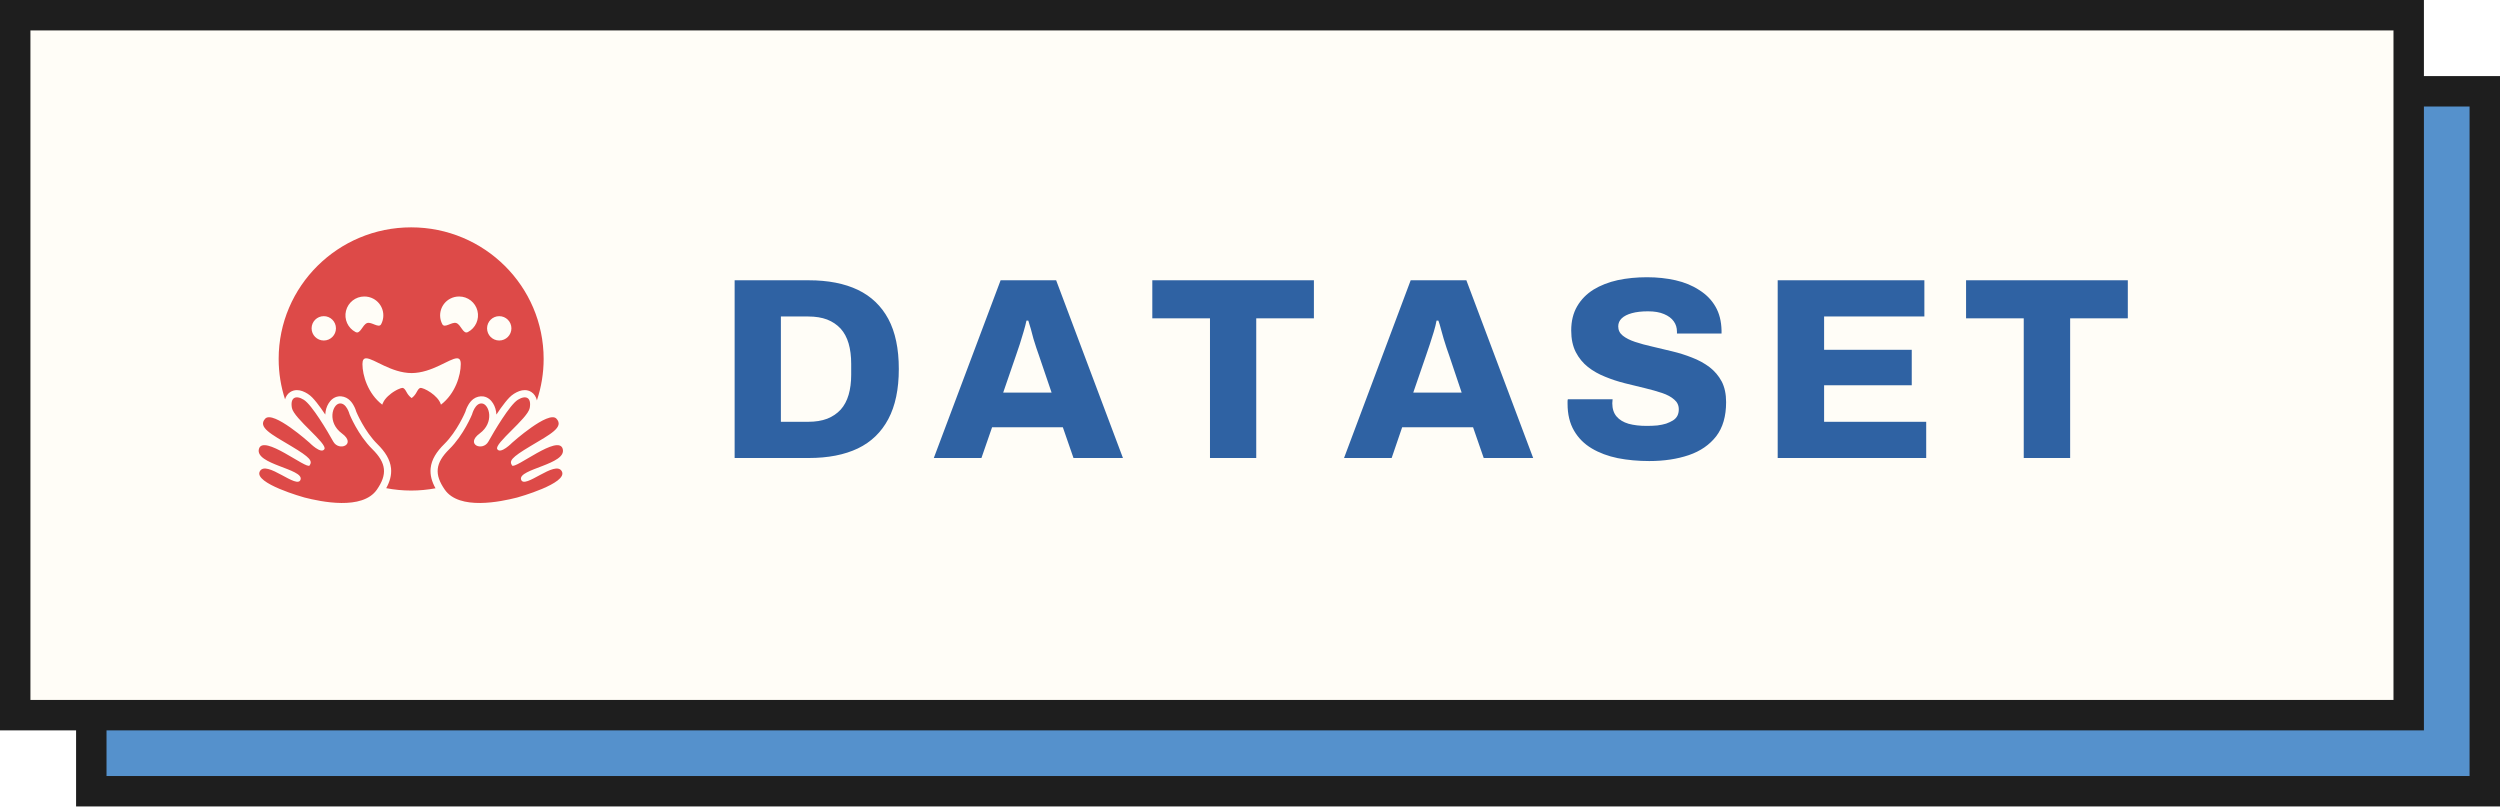
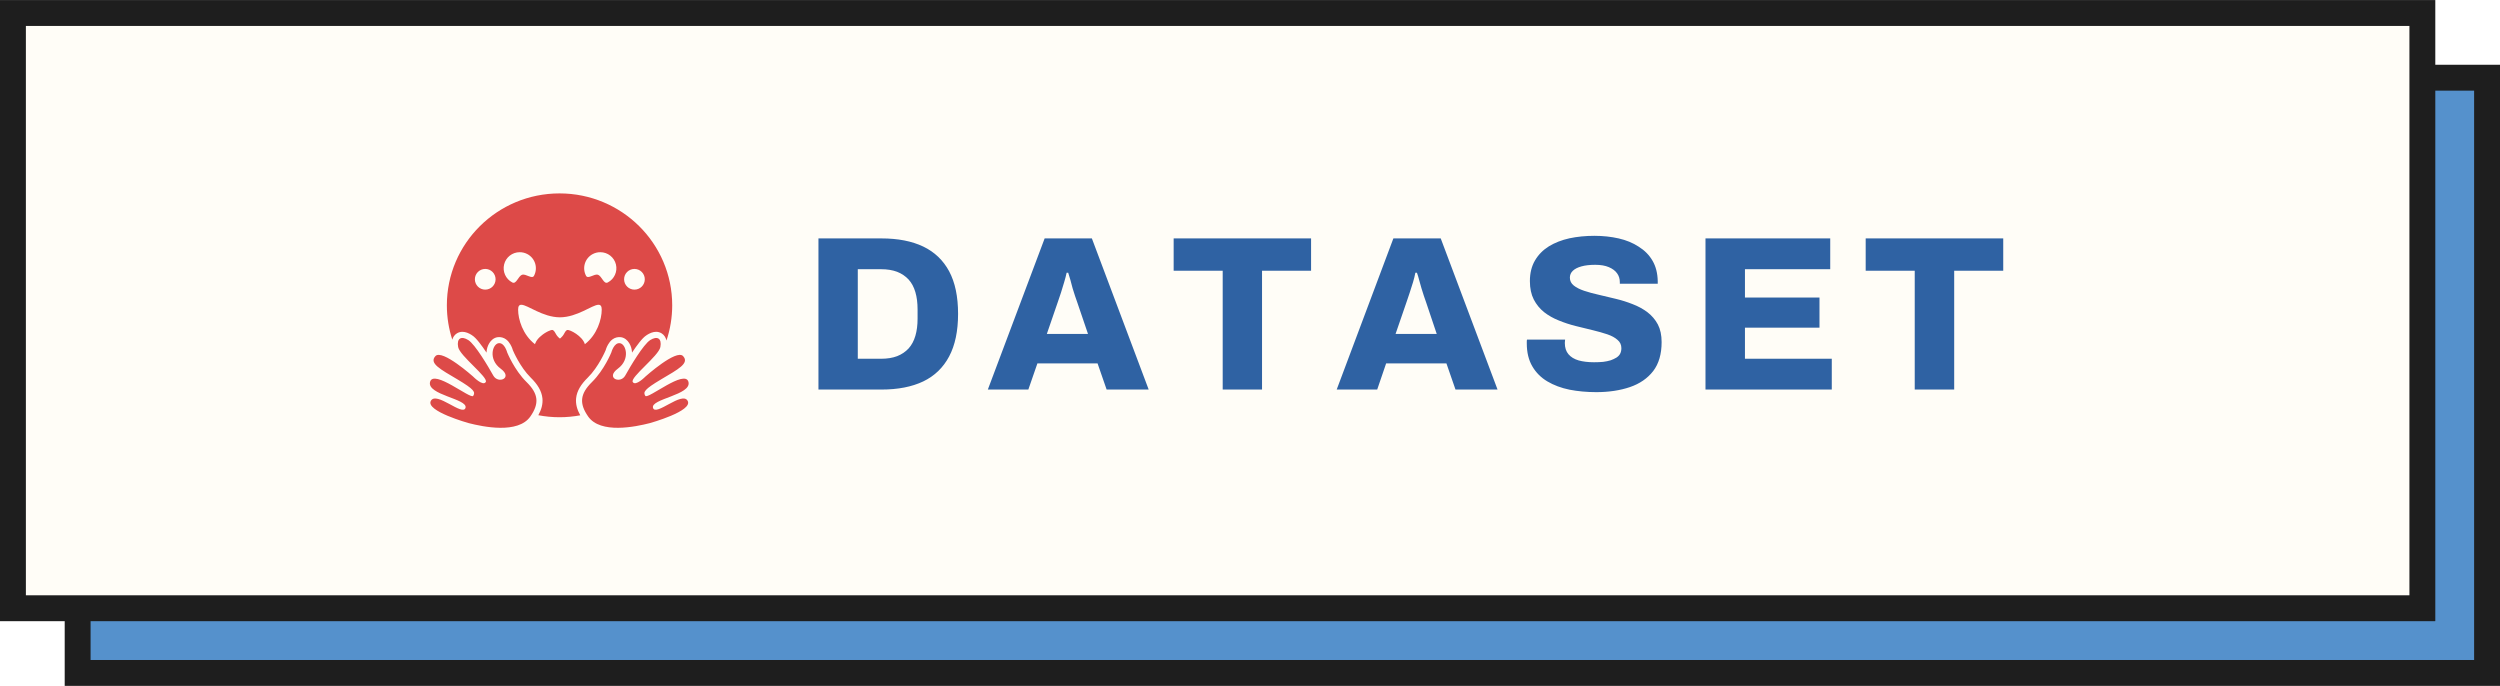
- <svg xmlns="http://www.w3.org/2000/svg" width="164.3" height="53" viewBox="0 0 164.3 53" role="img" aria-label="Dataset">
-   <rect x="6" y="6" width="157.3" height="46" fill="#5591CC" stroke="#1E1E1E" stroke-width="2" />
-   <rect x="1" y="1" width="157.3" height="46" fill="#FFFDF7" stroke="#1E1E1E" stroke-width="2" />
-   <g transform="translate(17,14) scale(0.8333333)" fill="#DD4A48">
+ <svg xmlns="http://www.w3.org/2000/svg" width="160" height="43.9" viewBox="0 0 193.2 53" role="img" aria-label="Dataset">
+   <rect x="6" y="6" width="186.2" height="46" fill="#5591CC" stroke="#1E1E1E" stroke-width="2" />
+   <rect x="1" y="1" width="186.2" height="46" fill="#FFFDF7" stroke="#1E1E1E" stroke-width="2" />
+   <g transform="translate(33.22,14) scale(0.8333333)" fill="#DD4A48">
    <path d="M12.025 1.13c-5.77 0-10.449 4.647-10.449 10.378 0 1.112.178 2.181.503 3.185.064-.222.203-.444.416-.577a.96.96 0 0 1 .524-.15c.293 0 .584.124.84.284.278.173.48.408.71.694.226.282.458.611.684.951v-.014c.017-.324.106-.622.264-.874s.403-.487.762-.543c.3-.047.596.06.787.203s.31.313.4.467c.15.257.212.468.233.542.01.026.653 1.552 1.657 2.54.616.605 1.01 1.223 1.082 1.912.055.537-.096 1.059-.38 1.572.637.121 1.294.187 1.967.187.657 0 1.298-.063 1.921-.178-.287-.517-.44-1.041-.384-1.581.07-.69.465-1.307 1.081-1.913 1.004-.987 1.647-2.513 1.657-2.539.021-.074.083-.285.233-.542.09-.154.208-.323.4-.467a1.08 1.08 0 0 1 .787-.203c.359.056.604.29.762.543s.247.55.265.874v.015c.225-.34.457-.67.683-.952.23-.286.432-.52.71-.694.257-.16.547-.284.84-.285a.97.97 0 0 1 .524.151c.228.143.373.388.43.625l.006.04a10.3 10.3 0 0 0 .534-3.273c0-5.731-4.678-10.378-10.449-10.378M8.327 6.583a1.5 1.5 0 0 1 .713.174 1.487 1.487 0 0 1 .617 2.013c-.183.343-.762-.214-1.102-.094-.38.134-.532.914-.917.71a1.487 1.487 0 0 1 .69-2.803m7.486 0a1.487 1.487 0 0 1 .689 2.803c-.385.204-.536-.576-.916-.71-.34-.12-.92.437-1.103.094a1.487 1.487 0 0 1 .617-2.013 1.5 1.5 0 0 1 .713-.174m-10.68 1.55a.96.96 0 1 1 0 1.921.96.96 0 0 1 0-1.92m13.838 0a.96.96 0 1 1 0 1.92.96.96 0 0 1 0-1.92M8.489 11.458c.588.01 1.965 1.157 3.572 1.164 1.607-.007 2.984-1.155 3.572-1.164.196-.003.305.12.305.454 0 .886-.424 2.328-1.563 3.202-.22-.756-1.396-1.366-1.63-1.32q-.011.001-.02.006l-.044.026-.01.008-.03.024q-.018.017-.035.036l-.032.04a1 1 0 0 0-.058.09l-.014.025q-.049.088-.11.19a1 1 0 0 1-.083.116 1.2 1.2 0 0 1-.173.18q-.035.029-.075.058a1.3 1.3 0 0 1-.251-.243 1 1 0 0 1-.076-.107c-.124-.193-.177-.363-.337-.444-.034-.016-.104-.008-.2.022q-.094.03-.216.087-.06.028-.125.063l-.13.074q-.067.04-.136.086a3 3 0 0 0-.135.096 3 3 0 0 0-.26.219 2 2 0 0 0-.12.121 2 2 0 0 0-.106.128l-.002.002a2 2 0 0 0-.09.132l-.001.001a1.2 1.2 0 0 0-.105.212q-.013.036-.024.073c-1.139-.875-1.563-2.317-1.563-3.203 0-.334.109-.457.305-.454m.836 10.354c.824-1.19.766-2.082-.365-3.194-1.13-1.112-1.789-2.738-1.789-2.738s-.246-.945-.806-.858-.97 1.499.202 2.362c1.173.864-.233 1.45-.685.64-.45-.812-1.683-2.896-2.322-3.295s-1.089-.175-.938.647 2.822 2.813 2.562 3.244-1.176-.506-1.176-.506-2.866-2.567-3.49-1.898.473 1.23 2.037 2.16c1.564.932 1.686 1.178 1.464 1.53s-3.675-2.511-4-1.297c-.323 1.214 3.524 1.567 3.287 2.405-.238.839-2.71-1.587-3.216-.642-.506.946 3.49 2.056 3.522 2.064 1.29.33 4.568 1.028 5.713-.624m5.349 0c-.824-1.19-.766-2.082.365-3.194 1.13-1.112 1.789-2.738 1.789-2.738s.246-.945.806-.858.97 1.499-.202 2.362c-1.173.864.233 1.45.685.64.451-.812 1.683-2.896 2.322-3.295s1.089-.175.938.647-2.822 2.813-2.562 3.244 1.176-.506 1.176-.506 2.866-2.567 3.49-1.898-.473 1.23-2.037 2.16c-1.564.932-1.686 1.178-1.464 1.53s3.675-2.511 4-1.297c.323 1.214-3.524 1.567-3.287 2.405.238.839 2.71-1.587 3.216-.642.506.946-3.49 2.056-3.522 2.064-1.29.33-4.568 1.028-5.713-.624" />
  </g>
-   <path transform="translate(47.0,30.1)" fill="#2F62A3" d="M6.15 0L1.28 0L1.28-11.68L6.15-11.68Q8.06-11.68 9.38-11.05Q10.69-10.42 11.38-9.14Q12.07-7.85 12.07-5.85Q12.07-3.86 11.38-2.56Q10.69-1.26 9.38-0.63Q8.06 0 6.15 0M4.32-9.30L4.32-2.38L6.12-2.38Q6.83-2.38 7.36-2.58Q7.89-2.79 8.25-3.18Q8.60-3.57 8.77-4.15Q8.94-4.73 8.94-5.47L8.94-6.19Q8.94-6.95 8.77-7.53Q8.60-8.11 8.25-8.50Q7.89-8.89 7.36-9.10Q6.83-9.30 6.12-9.30M17.50 0L14.37 0L18.76-11.68L22.41-11.68L26.80 0L23.55 0L22.85-2.02L18.20-2.02L17.50 0M19.78-6.77L18.93-4.30L22.11-4.30L21.27-6.77Q21.21-6.95 21.11-7.23Q21.02-7.51 20.92-7.83Q20.83-8.14 20.75-8.47Q20.66-8.79 20.58-9.03L20.46-9.03Q20.39-8.70 20.27-8.30L20.02-7.48Q19.88-7.07 19.78-6.77M35.56 0L32.52 0L32.52-9.18L28.73-9.18L28.73-11.68L39.35-11.68L39.35-9.18L35.56-9.18M44.46 0L41.33 0L45.71-11.68L49.37-11.68L53.76 0L50.51 0L49.81-2.02L45.15-2.02L44.46 0M46.73-6.77L45.88-4.30L49.06-4.30L48.23-6.77Q48.16-6.95 48.07-7.23Q47.98-7.51 47.88-7.83Q47.79-8.14 47.70-8.47Q47.62-8.79 47.53-9.03L47.41-9.03Q47.35-8.70 47.23-8.30L46.97-7.48Q46.84-7.07 46.73-6.77M61.39 0.20Q60.29 0.20 59.32 0.01Q58.35-0.19 57.61-0.63Q56.87-1.07 56.45-1.79Q56.02-2.52 56.02-3.57L56.02-3.72Q56.02-3.81 56.04-3.86L58.98-3.86Q58.98-3.81 58.97-3.73Q58.96-3.66 58.96-3.60Q58.96-3.06 59.24-2.73Q59.52-2.40 60.03-2.25Q60.54-2.11 61.22-2.11Q61.60-2.11 61.92-2.14Q62.24-2.18 62.50-2.26Q62.75-2.35 62.95-2.47Q63.15-2.60 63.24-2.78Q63.33-2.96 63.33-3.20Q63.33-3.59 63.03-3.84Q62.74-4.10 62.24-4.27Q61.73-4.44 61.11-4.59Q60.48-4.74 59.80-4.91Q59.12-5.08 58.49-5.34Q57.86-5.59 57.36-5.98Q56.86-6.38 56.56-6.96Q56.26-7.55 56.26-8.38Q56.26-9.30 56.65-9.97Q57.04-10.64 57.73-11.07Q58.42-11.49 59.32-11.69Q60.22-11.88 61.24-11.88Q62.24-11.88 63.12-11.68Q64-11.48 64.67-11.04Q65.36-10.61 65.74-9.95Q66.12-9.30 66.14-8.38L66.14-8.18L63.21-8.18L63.21-8.30Q63.21-8.69 63-8.98Q62.79-9.28 62.36-9.46Q61.94-9.64 61.31-9.64Q60.68-9.64 60.25-9.52Q59.81-9.40 59.58-9.18Q59.35-8.96 59.35-8.65Q59.35-8.28 59.65-8.04Q59.95-7.80 60.46-7.63Q60.97-7.46 61.60-7.32Q62.23-7.17 62.90-7.01Q63.57-6.85 64.20-6.60Q64.83-6.36 65.34-5.98Q65.85-5.59 66.15-5.03Q66.44-4.47 66.44-3.67Q66.44-2.28 65.79-1.43Q65.13-0.58 63.99-0.19Q62.84 0.20 61.39 0.20M79.59 0L69.83 0L69.83-11.68L79.47-11.68L79.47-9.30L72.88-9.30L72.88-7.11L78.64-7.11L78.64-4.78L72.88-4.78L72.88-2.38L79.59-2.38M89.05 0L86 0L86-9.18L82.21-9.18L82.21-11.68L92.84-11.68L92.84-9.18L89.05-9.18" />
+   <path transform="translate(61.97,30.1)" fill="#2F62A3" d="M6.15 0L1.28 0L1.28-11.68L6.15-11.68Q8.06-11.68 9.38-11.05Q10.69-10.42 11.38-9.14Q12.07-7.85 12.07-5.85Q12.07-3.86 11.38-2.56Q10.69-1.26 9.38-0.63Q8.06 0 6.15 0M4.32-9.30L4.32-2.38L6.12-2.38Q6.83-2.38 7.36-2.58Q7.89-2.79 8.25-3.18Q8.60-3.57 8.77-4.15Q8.94-4.73 8.94-5.47L8.94-6.19Q8.94-6.95 8.77-7.53Q8.60-8.11 8.25-8.50Q7.89-8.89 7.36-9.10Q6.83-9.30 6.12-9.30M17.50 0L14.37 0L18.76-11.68L22.41-11.68L26.80 0L23.55 0L22.85-2.02L18.20-2.02L17.50 0M19.78-6.77L18.93-4.30L22.11-4.30L21.27-6.77Q21.21-6.95 21.11-7.23Q21.02-7.51 20.92-7.83Q20.83-8.14 20.75-8.47Q20.66-8.79 20.58-9.03L20.46-9.03Q20.39-8.70 20.27-8.30L20.02-7.48Q19.88-7.07 19.78-6.77M35.56 0L32.52 0L32.52-9.18L28.73-9.18L28.73-11.68L39.35-11.68L39.35-9.18L35.56-9.18M44.46 0L41.33 0L45.71-11.68L49.37-11.68L53.76 0L50.51 0L49.81-2.02L45.15-2.02L44.46 0M46.73-6.77L45.88-4.30L49.06-4.30L48.23-6.77Q48.16-6.95 48.07-7.23Q47.98-7.51 47.88-7.83Q47.79-8.14 47.70-8.47Q47.62-8.79 47.53-9.03L47.41-9.03Q47.35-8.70 47.23-8.30L46.97-7.48Q46.84-7.07 46.73-6.77M61.39 0.20Q60.29 0.20 59.32 0.01Q58.35-0.19 57.61-0.63Q56.87-1.07 56.45-1.79Q56.02-2.52 56.02-3.57L56.02-3.72Q56.02-3.81 56.04-3.86L58.98-3.86Q58.98-3.81 58.97-3.73Q58.96-3.66 58.96-3.60Q58.96-3.06 59.24-2.73Q59.52-2.40 60.03-2.25Q60.54-2.11 61.22-2.11Q61.60-2.11 61.92-2.14Q62.24-2.18 62.50-2.26Q62.75-2.35 62.95-2.47Q63.15-2.60 63.24-2.78Q63.33-2.96 63.33-3.20Q63.33-3.59 63.03-3.84Q62.74-4.10 62.24-4.27Q61.73-4.44 61.11-4.59Q60.48-4.74 59.80-4.91Q59.12-5.08 58.49-5.34Q57.86-5.59 57.36-5.98Q56.86-6.38 56.56-6.96Q56.26-7.55 56.26-8.38Q56.26-9.30 56.65-9.97Q57.04-10.64 57.73-11.07Q58.42-11.49 59.32-11.69Q60.22-11.88 61.24-11.88Q62.24-11.88 63.12-11.68Q64-11.48 64.67-11.04Q65.36-10.61 65.74-9.95Q66.12-9.30 66.14-8.38L66.14-8.18L63.21-8.18L63.21-8.30Q63.21-8.69 63-8.98Q62.79-9.28 62.36-9.46Q61.94-9.64 61.31-9.64Q60.68-9.64 60.25-9.52Q59.81-9.40 59.58-9.18Q59.35-8.96 59.35-8.65Q59.35-8.28 59.65-8.04Q59.95-7.80 60.46-7.63Q60.97-7.46 61.60-7.32Q62.23-7.17 62.90-7.01Q63.57-6.85 64.20-6.60Q64.83-6.36 65.34-5.98Q65.85-5.59 66.15-5.03Q66.44-4.47 66.44-3.67Q66.44-2.28 65.79-1.43Q65.13-0.58 63.99-0.19Q62.84 0.20 61.39 0.20M79.59 0L69.83 0L69.83-11.68L79.47-11.68L79.47-9.30L72.88-9.30L72.88-7.11L78.64-7.11L78.64-4.78L72.88-4.78L72.88-2.38L79.59-2.38M89.05 0L86 0L86-9.18L82.21-9.18L82.21-11.68L92.84-11.68L92.84-9.18L89.05-9.18" />
</svg>
